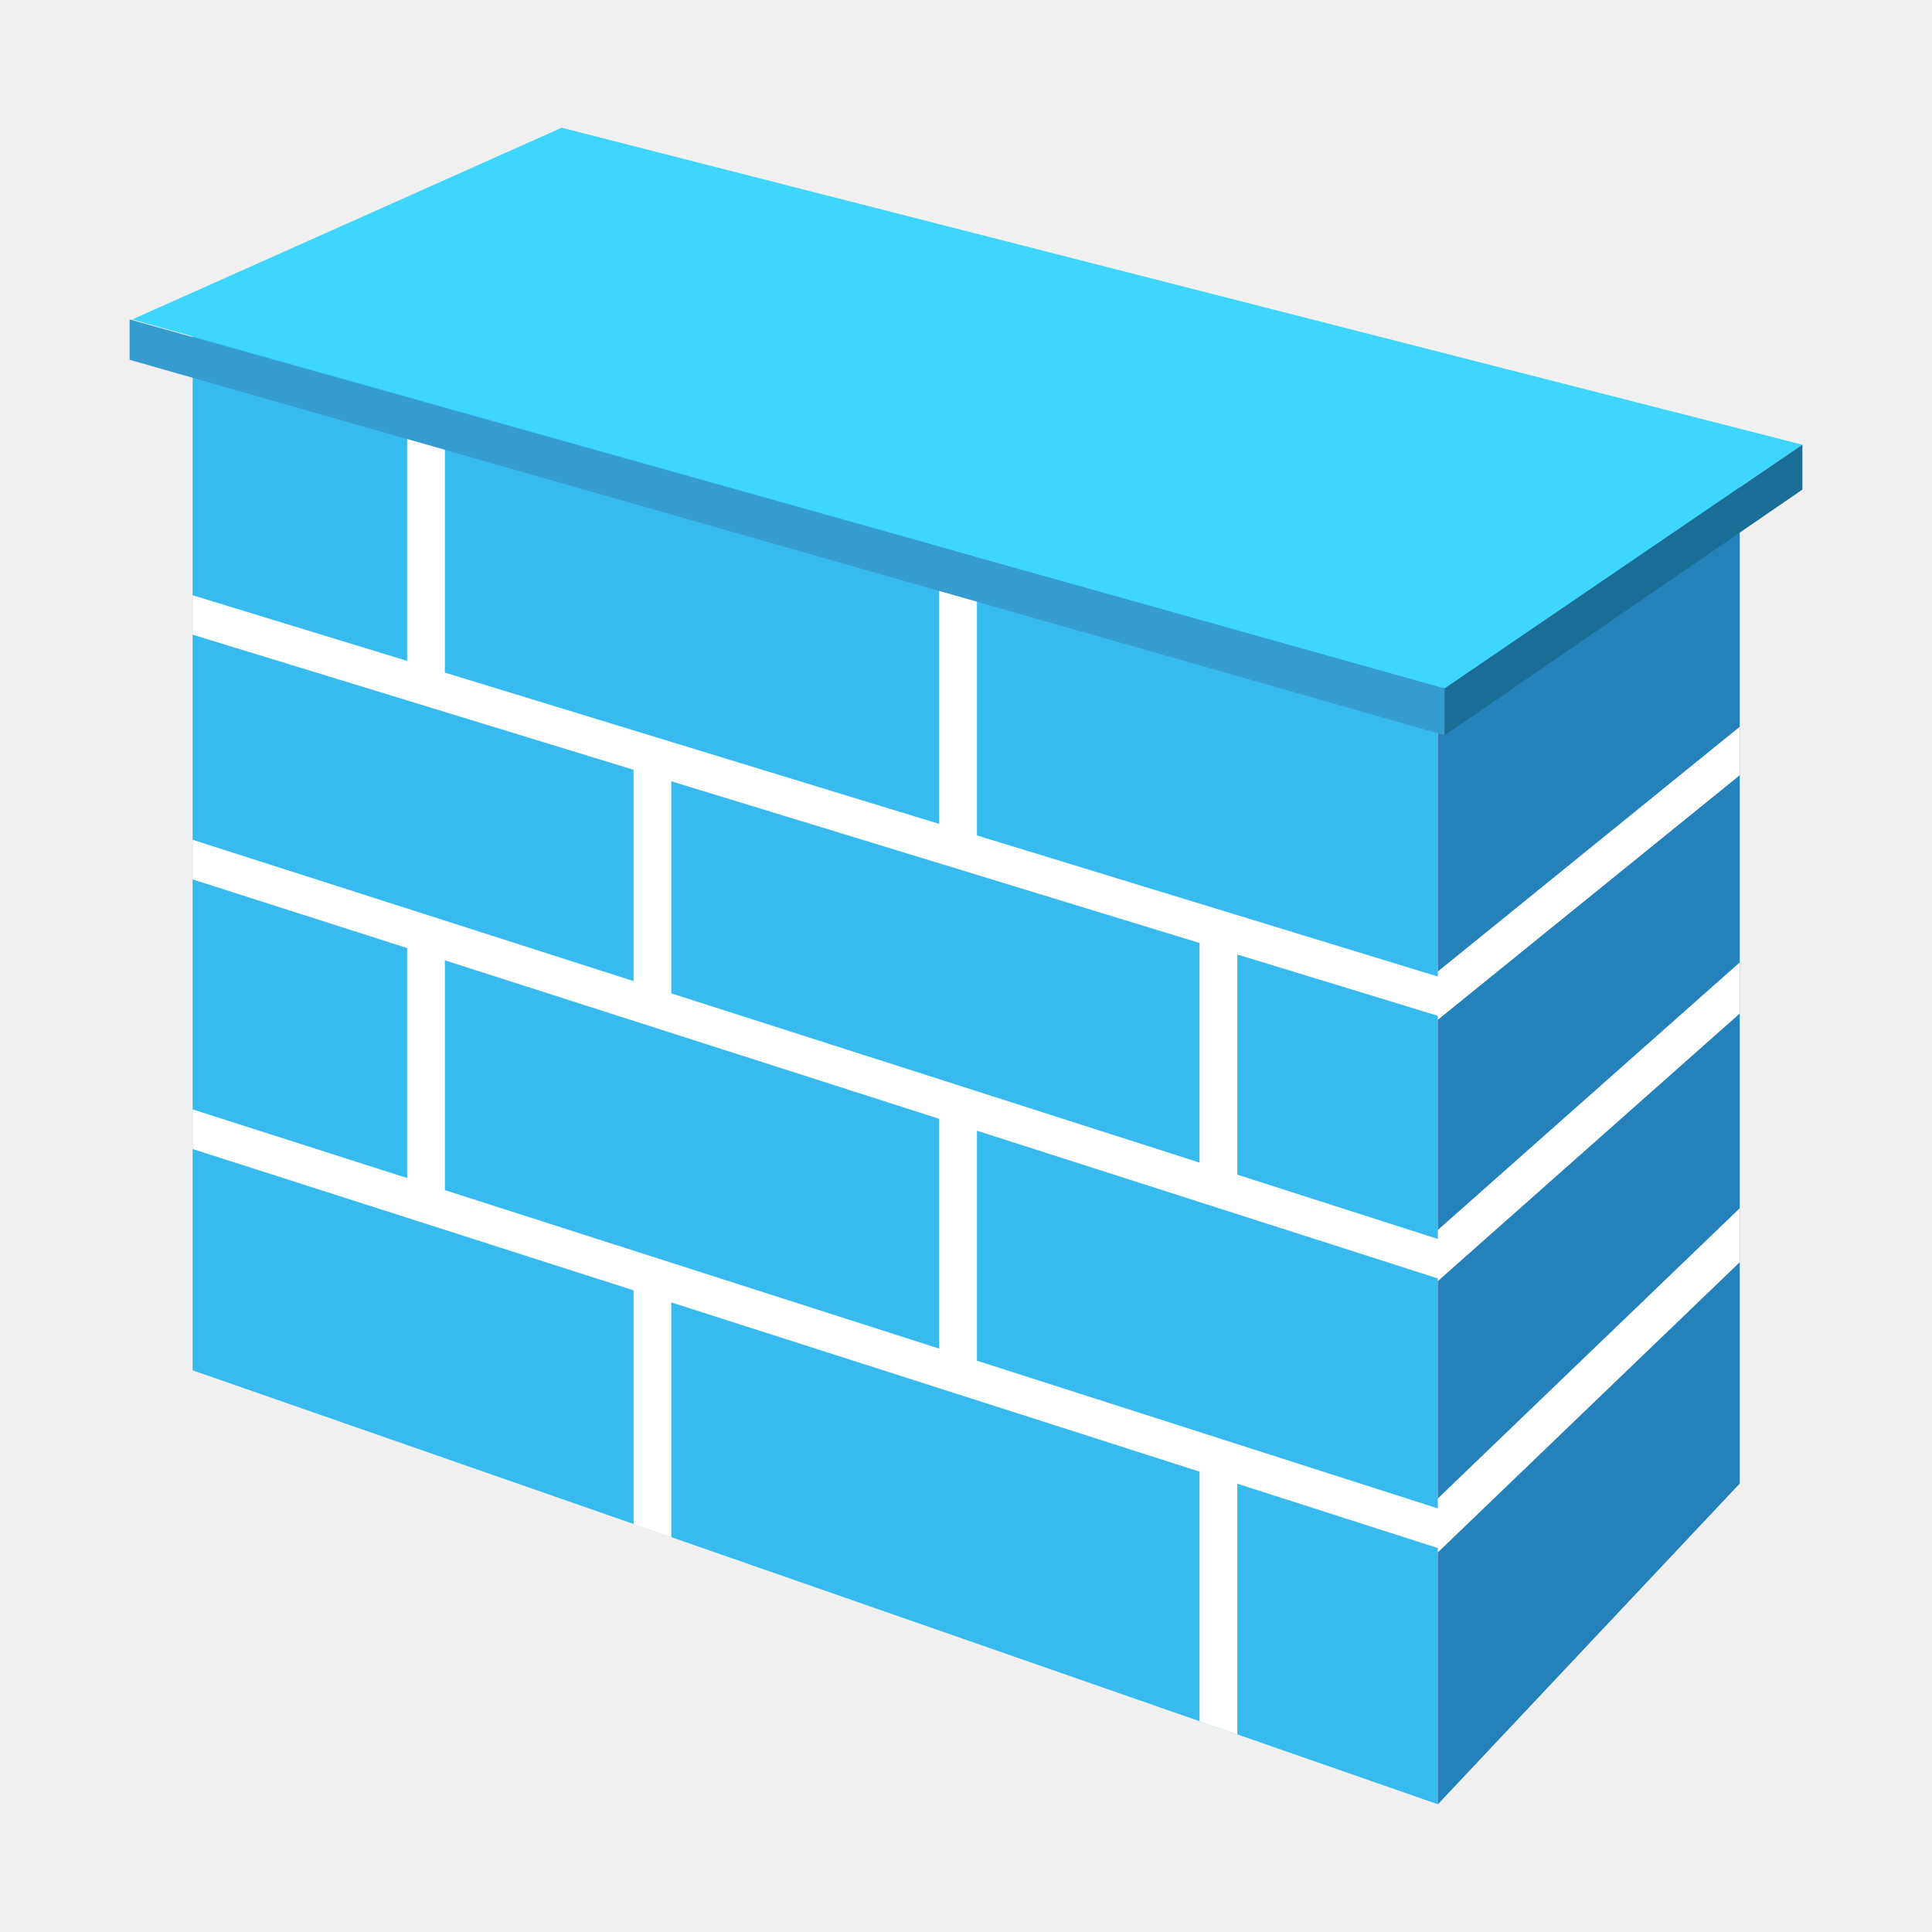
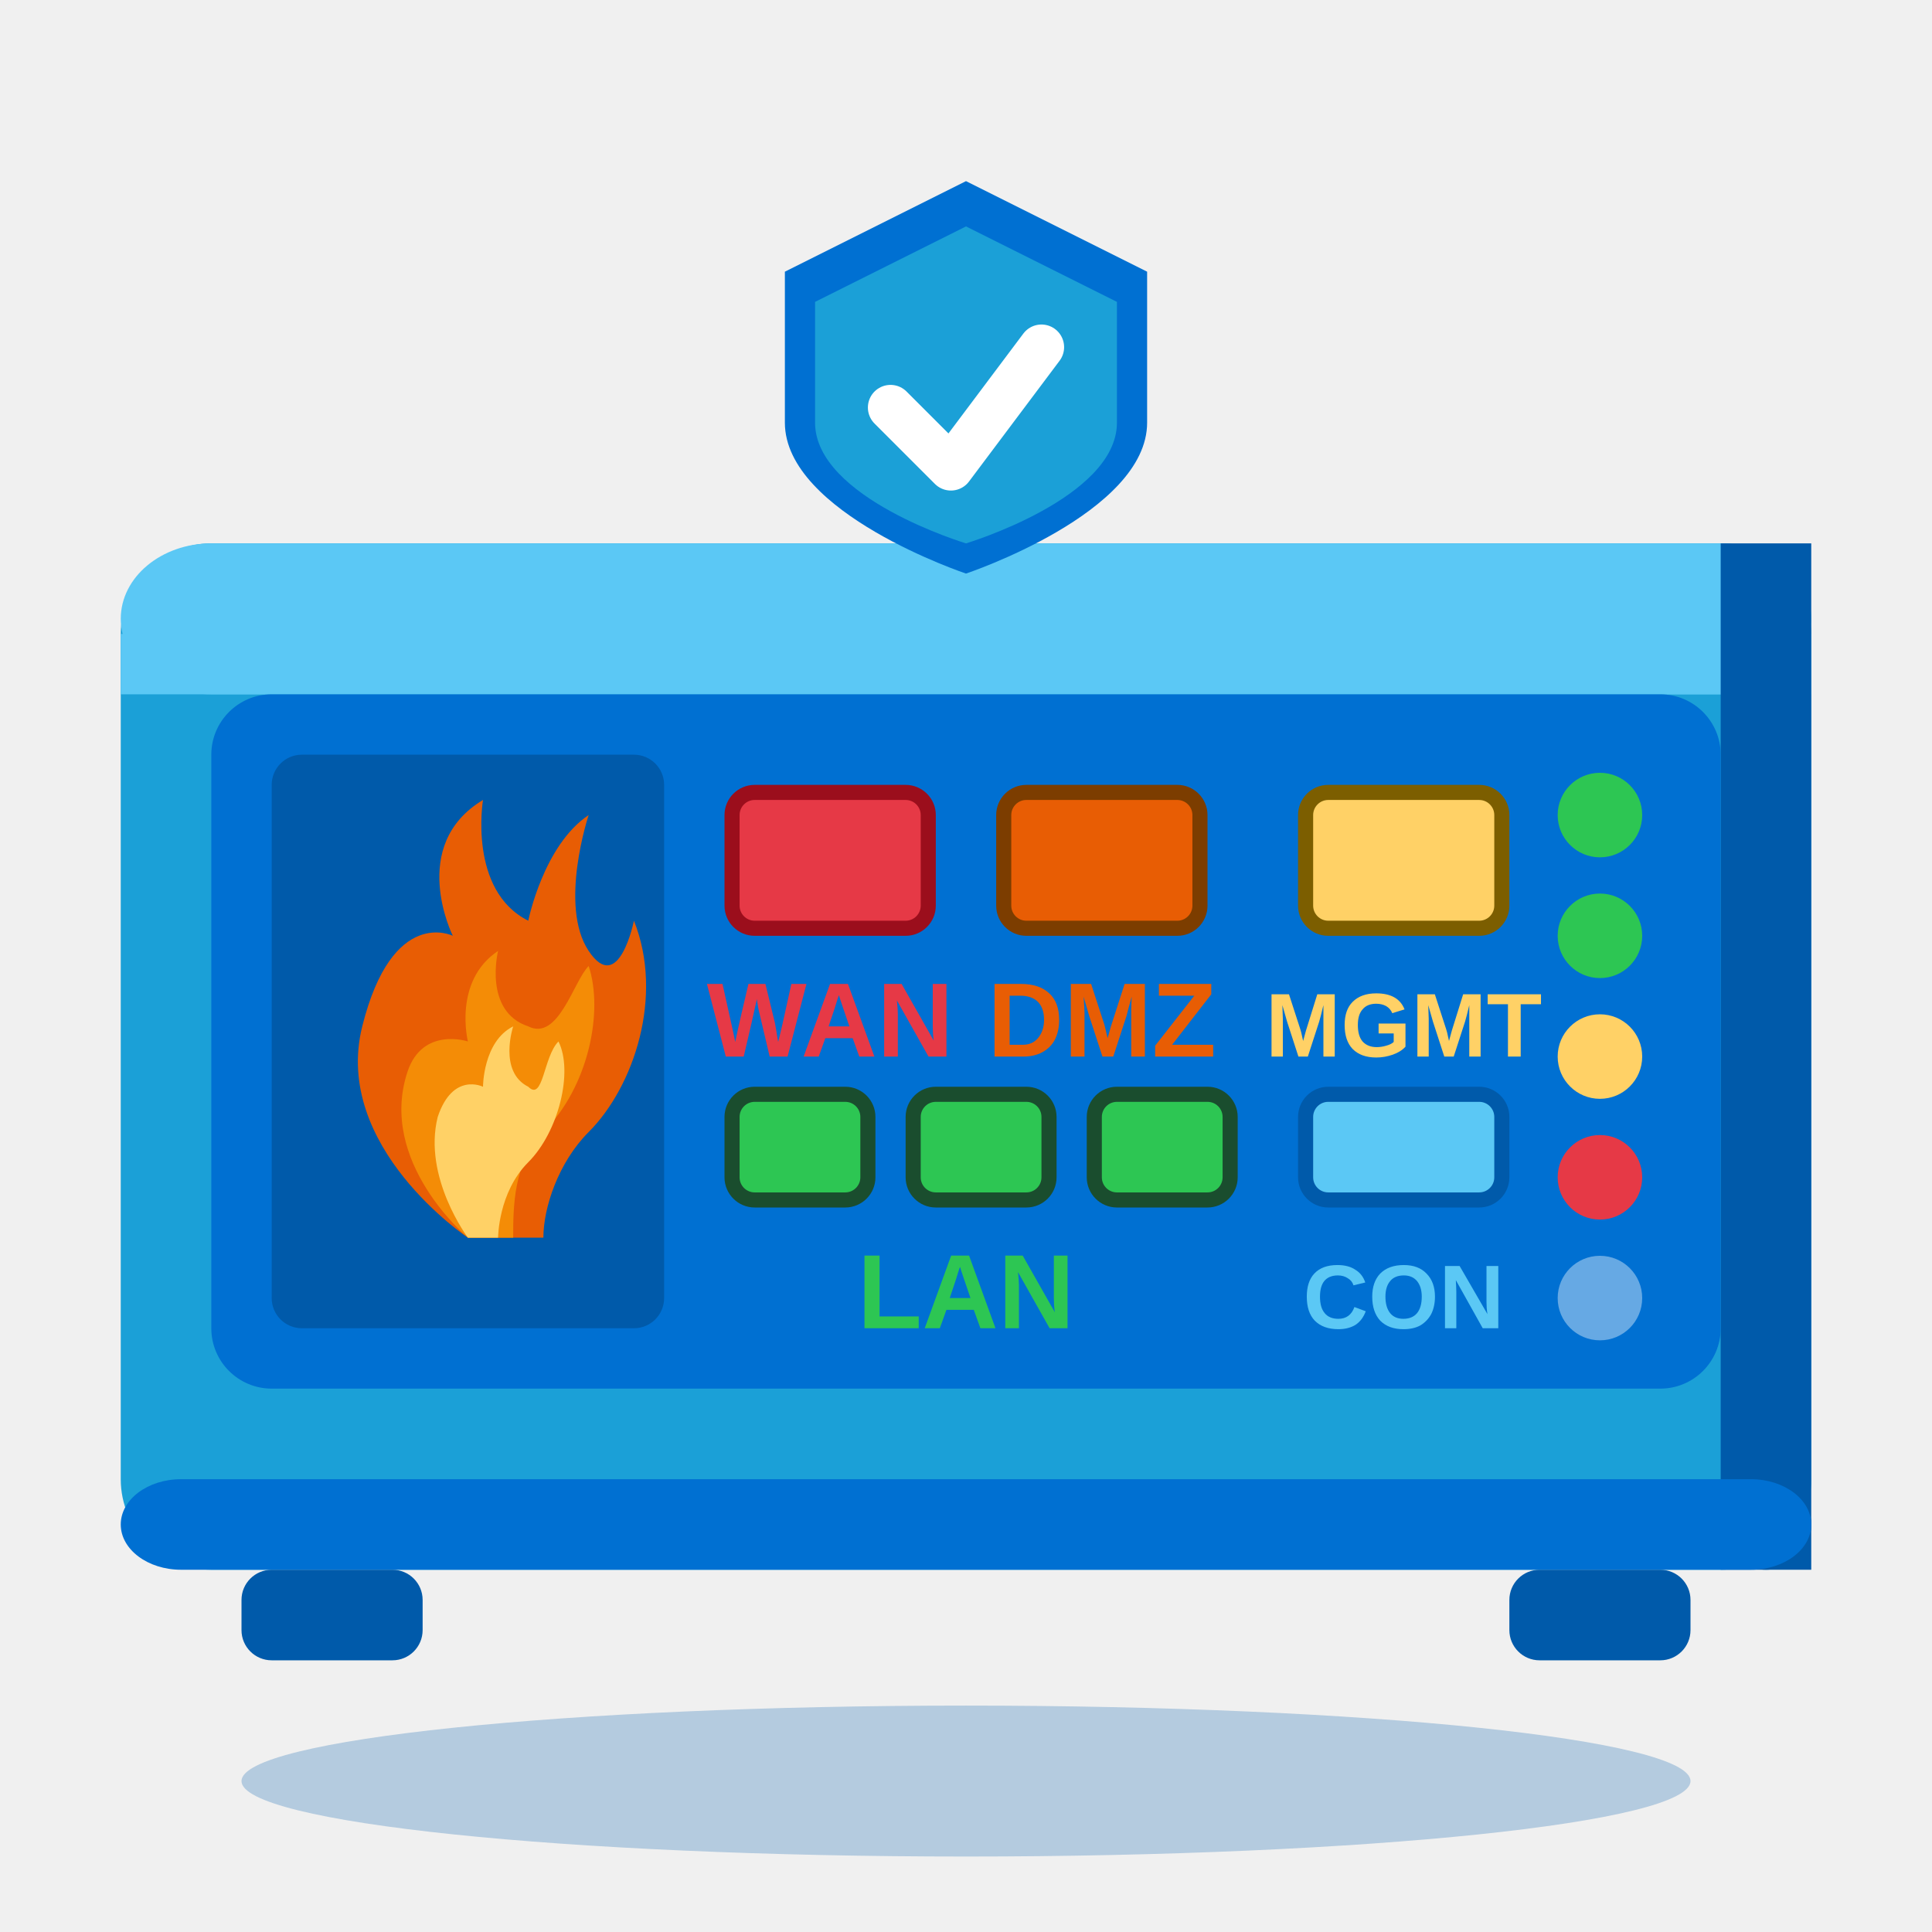
- <svg xmlns="http://www.w3.org/2000/svg" width="800px" height="800px" viewBox="0 0 1024 1024" class="icon" version="1.1">
-   <path d="M762.1 956.3l-660-230v-552l660 192z" fill="#37BBEF" />
-   <path d="M762.1 956.3l160-170v-550l-160 130z" fill="#2481BA" />
-   <path d="M102.1 174.3l660 192 160-130L297.7 79.7z" fill="#3ED6FF" />
-   <path d="M922.1 410.9v-25.7l-160 129.7v2.7l-244.3-74.8V309.1h-20v127.6l-262-80.2V222.2h-20v128.1l-113.7-34.8v20.9L335.8 408v112l-233.7-74.9v21l113.7 36.4v121.9L102.1 588v21l233.7 74.9v123.9l20 7V690.3l280 89.7v132.3l20 7V786.4l106.3 34.1v2.3l160-153.8v-28.6l-160 153.8v5.3l-244.3-78.3V599.3l244.3 78.3v1.4l160-141.8v-27.1l-160 141.8v4.8l-106.3-34.1V505.9l106.3 32.5v2.1l160-129.6zM497.8 714.8l-262-84V509l262 84v121.8z m138-98.6l-280-89.7V414.1l280 85.7v116.4z" fill="#FFFFFF" />
-   <path d="M70.1 169.3l695.6 195.6 189.6-129.2-657.6-168z" fill="#3ED6FF" />
-   <path d="M68.7 190.7v-21.4l697 195.6v24.8z" fill="#369BCE" />
-   <path d="M955.3 235.7v23.8L765.7 389.7v-24.8z" fill="#1A6D96" />
+ <svg xmlns="http://www.w3.org/2000/svg" width="64" height="64" viewBox="0 0 64 64">
+   <ellipse cx="32" cy="59" rx="24" ry="2.5" fill="#005aaa" opacity="0.25" />
+   <rect x="4" y="18" width="56" height="34" rx="3" fill="#1ba0d7" />
+   <rect x="4" y="18" width="56" height="5" rx="3" fill="#5bc8f5" />
+   <rect x="4" y="21" width="56" height="2" fill="#5bc8f5" />
+   <rect x="57" y="18" width="3" height="34" rx="0" fill="#005aaa" />
+   <rect x="57" y="49" width="3" height="3" rx="2" fill="#005aaa" />
+   <rect x="4" y="49" width="56" height="3" rx="2" fill="#0070d2" />
+   <rect x="7" y="23" width="50" height="23" rx="2" fill="#0070d2" />
+   <rect x="9" y="25" width="13" height="19" rx="1" fill="#005aaa" />
+   <path d="M 15.5 41 C 15.5 41 11 38 12 34 C 13 30 15 31 15 31 C 15 31 13.5 28 16 26.5 C 16 26.5 15.5 29.5 17.5 30.5 C 17.5 30.5 18 28 19.5 27 C 19.5 27 18.5 30 19.5 31.5 C 20.5 33 21 30.5 21 30.5 C 22 33 21 36 19.5 37.5 C 18.5 38.5 18 40 18 41 Z" fill="#e85d04" />
+   <path d="M 15.5 41 C 15.5 41 12.5 38.5 13.5 35.5 C 14 34 15.5 34.5 15.5 34.5 C 15.5 34.5 15 32.5 16.5 31.5 C 16.5 31.5 16 33.5 17.5 34 C 18.5 34.5 19 32.5 19.5 32 C 20 33.5 19.5 36 18 37.5 C 17 38.5 17 40 17 41 Z" fill="#f48c06" />
+   <path d="M 15.5 41 C 15.5 41 14 39 14.5 37 C 15 35.5 16 36 16 36 C 16 36 16 34.5 17 34 C 17 34 16.5 35.5 17.5 36 C 18 36.5 18 35 18.5 34.5 C 19 35.5 18.5 37.5 17.5 38.5 C 16.5 39.5 16.5 41 16.5 41 Z" fill="#ffd166" />
+   <rect x="24" y="26" width="7" height="5" rx="1" fill="#9b0e1c" />
+   <rect x="24.5" y="26.5" width="6" height="4" rx="0.5" fill="#e63946" />
+   <text x="27.5" y="35" text-anchor="middle" font-family="Arial" font-size="3.5" font-weight="bold" fill="#e63946">WAN</text>
+   <rect x="33" y="26" width="7" height="5" rx="1" fill="#7c3d00" />
+   <rect x="33.5" y="26.5" width="6" height="4" rx="0.5" fill="#e85d04" />
+   <text x="36.5" y="35" text-anchor="middle" font-family="Arial" font-size="3.5" font-weight="bold" fill="#e85d04">DMZ</text>
+   <rect x="24" y="36" width="5" height="4" rx="1" fill="#1a4d2e" />
+   <rect x="24.5" y="36.5" width="4" height="3" rx="0.5" fill="#2dc653" />
+   <rect x="30" y="36" width="5" height="4" rx="1" fill="#1a4d2e" />
+   <rect x="30.5" y="36.5" width="4" height="3" rx="0.5" fill="#2dc653" />
+   <rect x="36" y="36" width="5" height="4" rx="1" fill="#1a4d2e" />
+   <rect x="36.5" y="36.5" width="4" height="3" rx="0.5" fill="#2dc653" />
+   <text x="32" y="44" text-anchor="middle" font-family="Arial" font-size="3.5" font-weight="bold" fill="#2dc653">LAN</text>
+   <rect x="43" y="26" width="7" height="5" rx="1" fill="#7c5e00" />
+   <rect x="43.5" y="26.5" width="6" height="4" rx="0.5" fill="#ffd166" />
+   <text x="46.5" y="35" text-anchor="middle" font-family="Arial" font-size="3" font-weight="bold" fill="#ffd166">MGMT</text>
+   <rect x="43" y="36" width="7" height="4" rx="1" fill="#005aaa" />
+   <rect x="43.5" y="36.5" width="6" height="3" rx="0.5" fill="#5bc8f5" />
+   <text x="46.5" y="44" text-anchor="middle" font-family="Arial" font-size="3" font-weight="bold" fill="#5bc8f5">CON</text>
+   <circle cx="53" cy="27" r="1.4" fill="#2dc653" />
+   <circle cx="53" cy="31" r="1.4" fill="#2dc653" />
+   <circle cx="53" cy="35" r="1.4" fill="#ffd166" />
+   <circle cx="53" cy="39" r="1.4" fill="#e63946" />
+   <circle cx="53" cy="43" r="1.4" fill="#ffffff" opacity="0.4" />
+   <rect x="8" y="52" width="6" height="3" rx="1" fill="#005aaa" />
+   <rect x="50" y="52" width="6" height="3" rx="1" fill="#005aaa" />
+   <path d="M 32 6 L 38 9 L 38 14 C 38 17 32 19 32 19 C 32 19 26 17 26 14 L 26 9 Z" fill="#0070d2" />
+   <path d="M 32 7.5 L 37 10 L 37 14 C 37 16.5 32 18 32 18 C 32 18 27 16.5 27 14 L 27 10 Z" fill="#1ba0d7" />
+   <polyline points="29.5,13.5 31.5,15.5 34.5,11.5" fill="none" stroke="#ffffff" stroke-width="1.5" stroke-linecap="round" stroke-linejoin="round" />
</svg>
